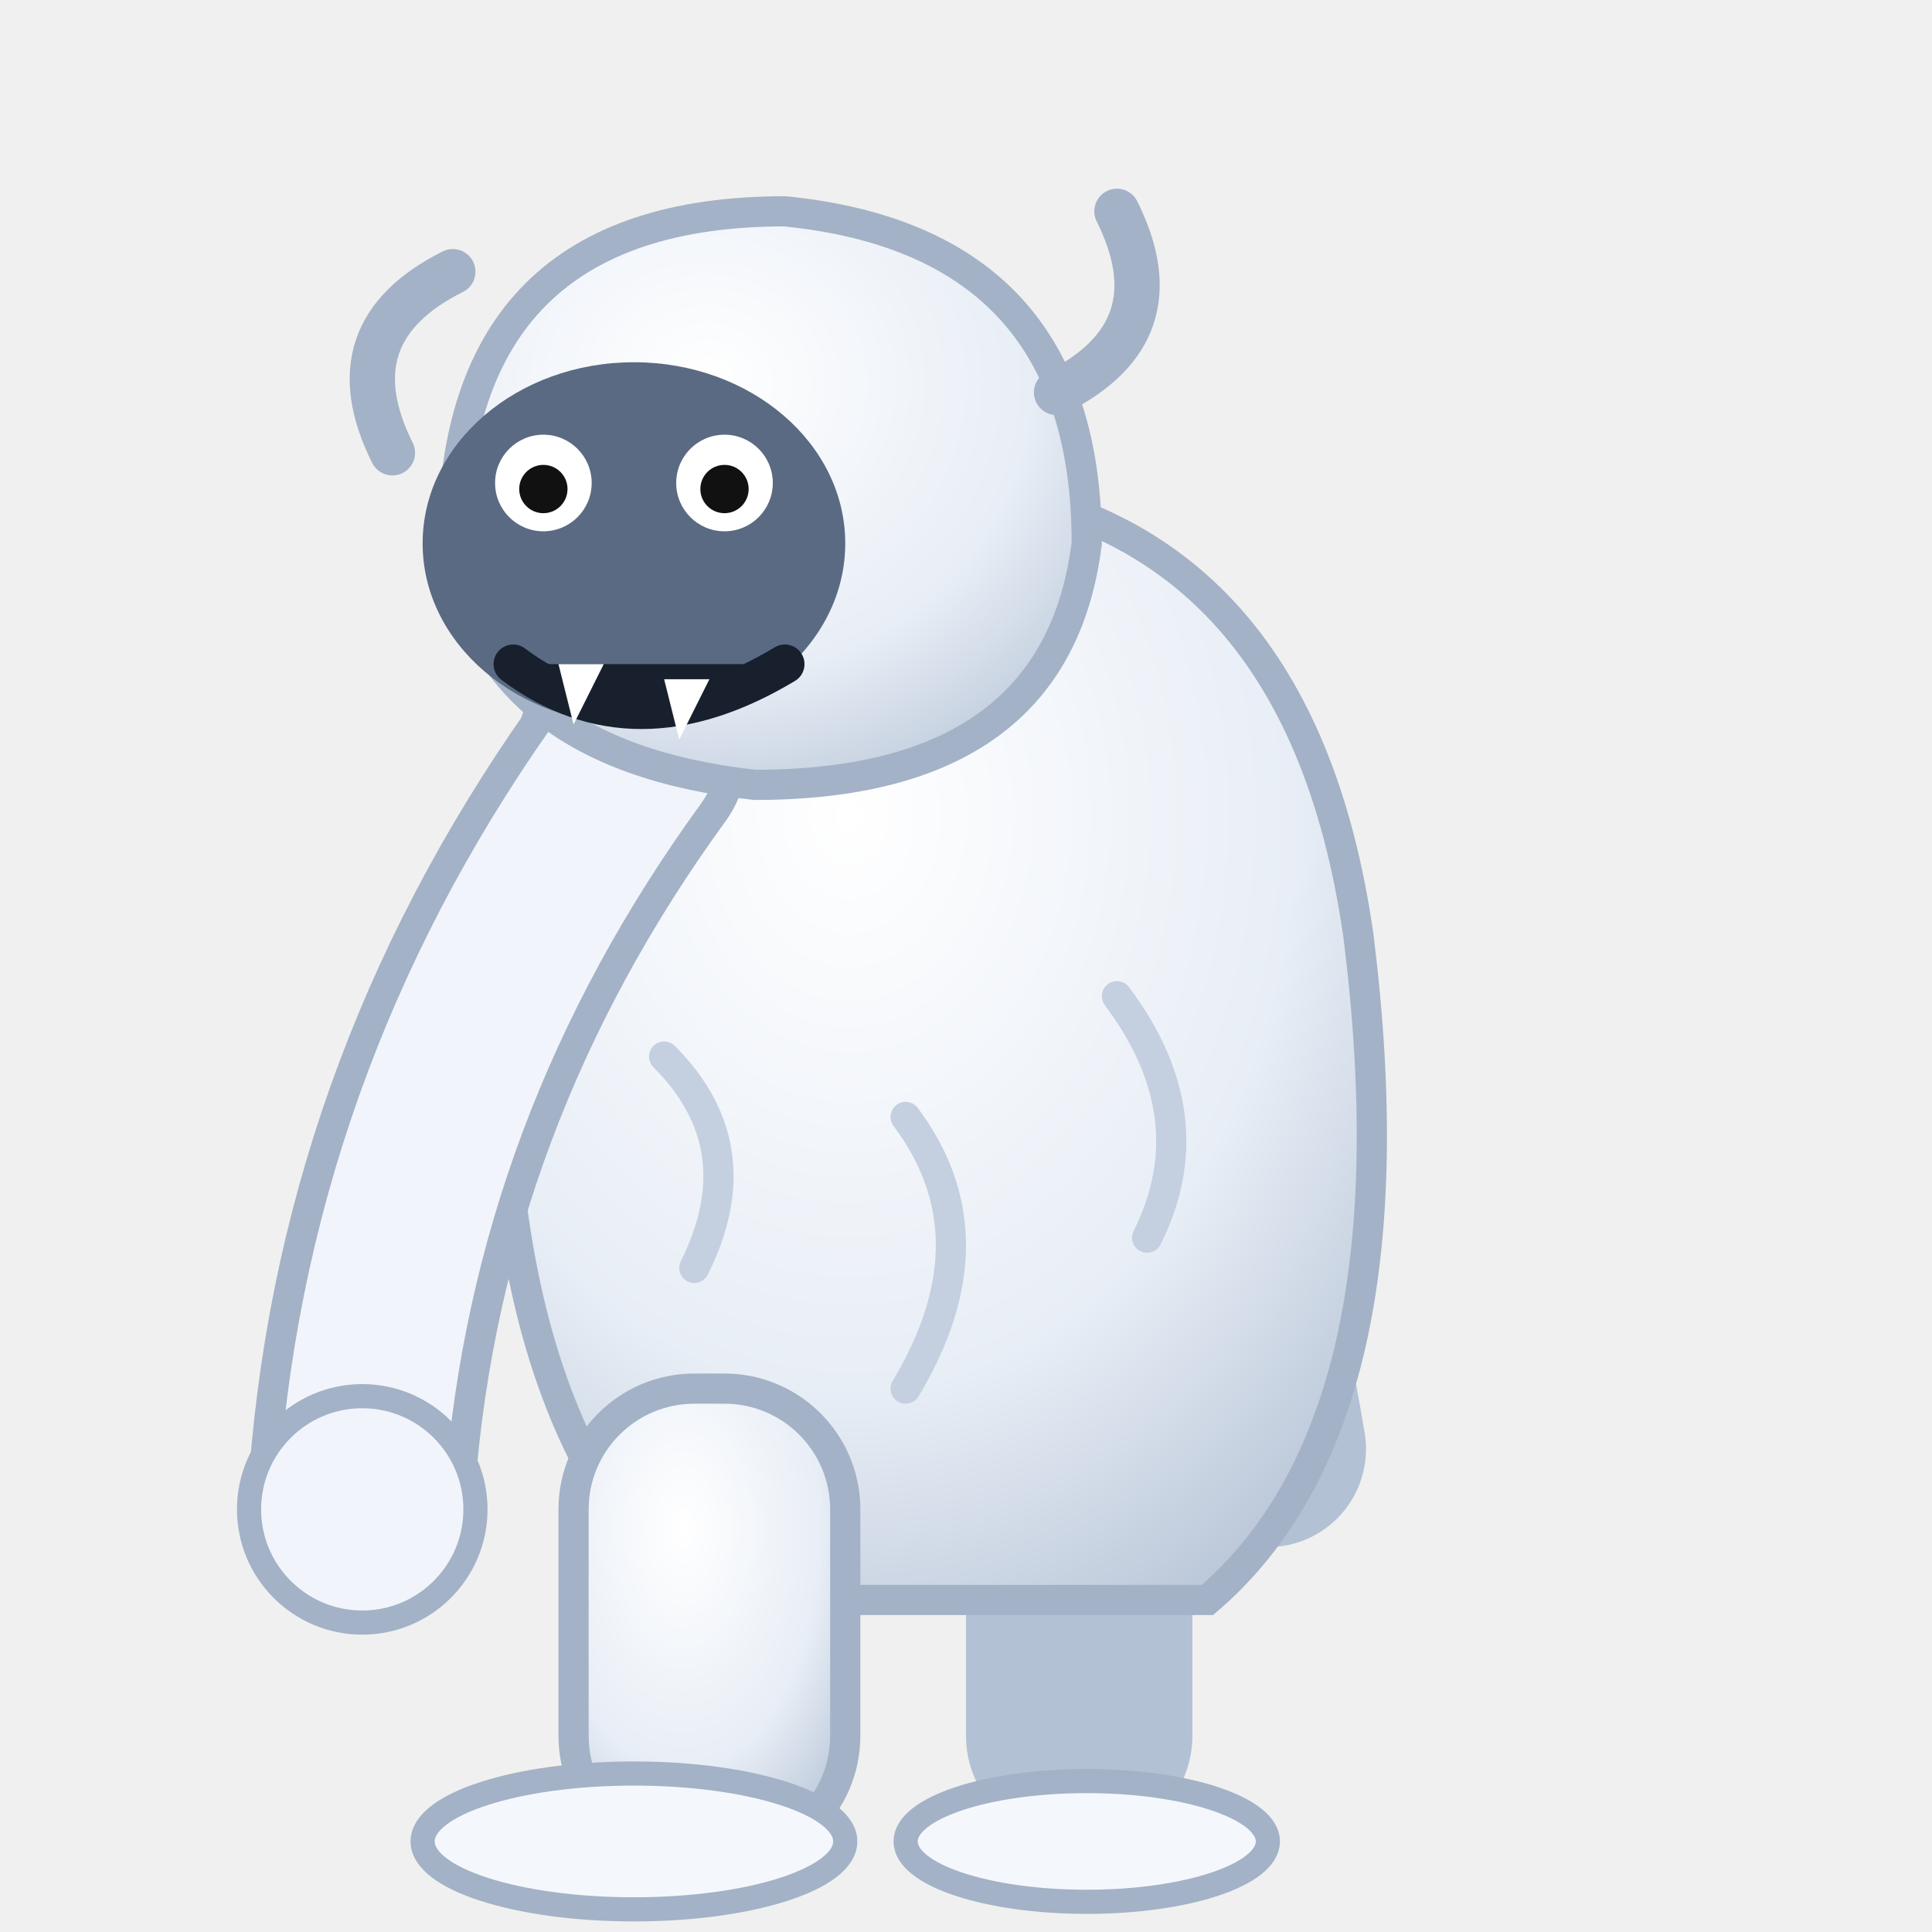
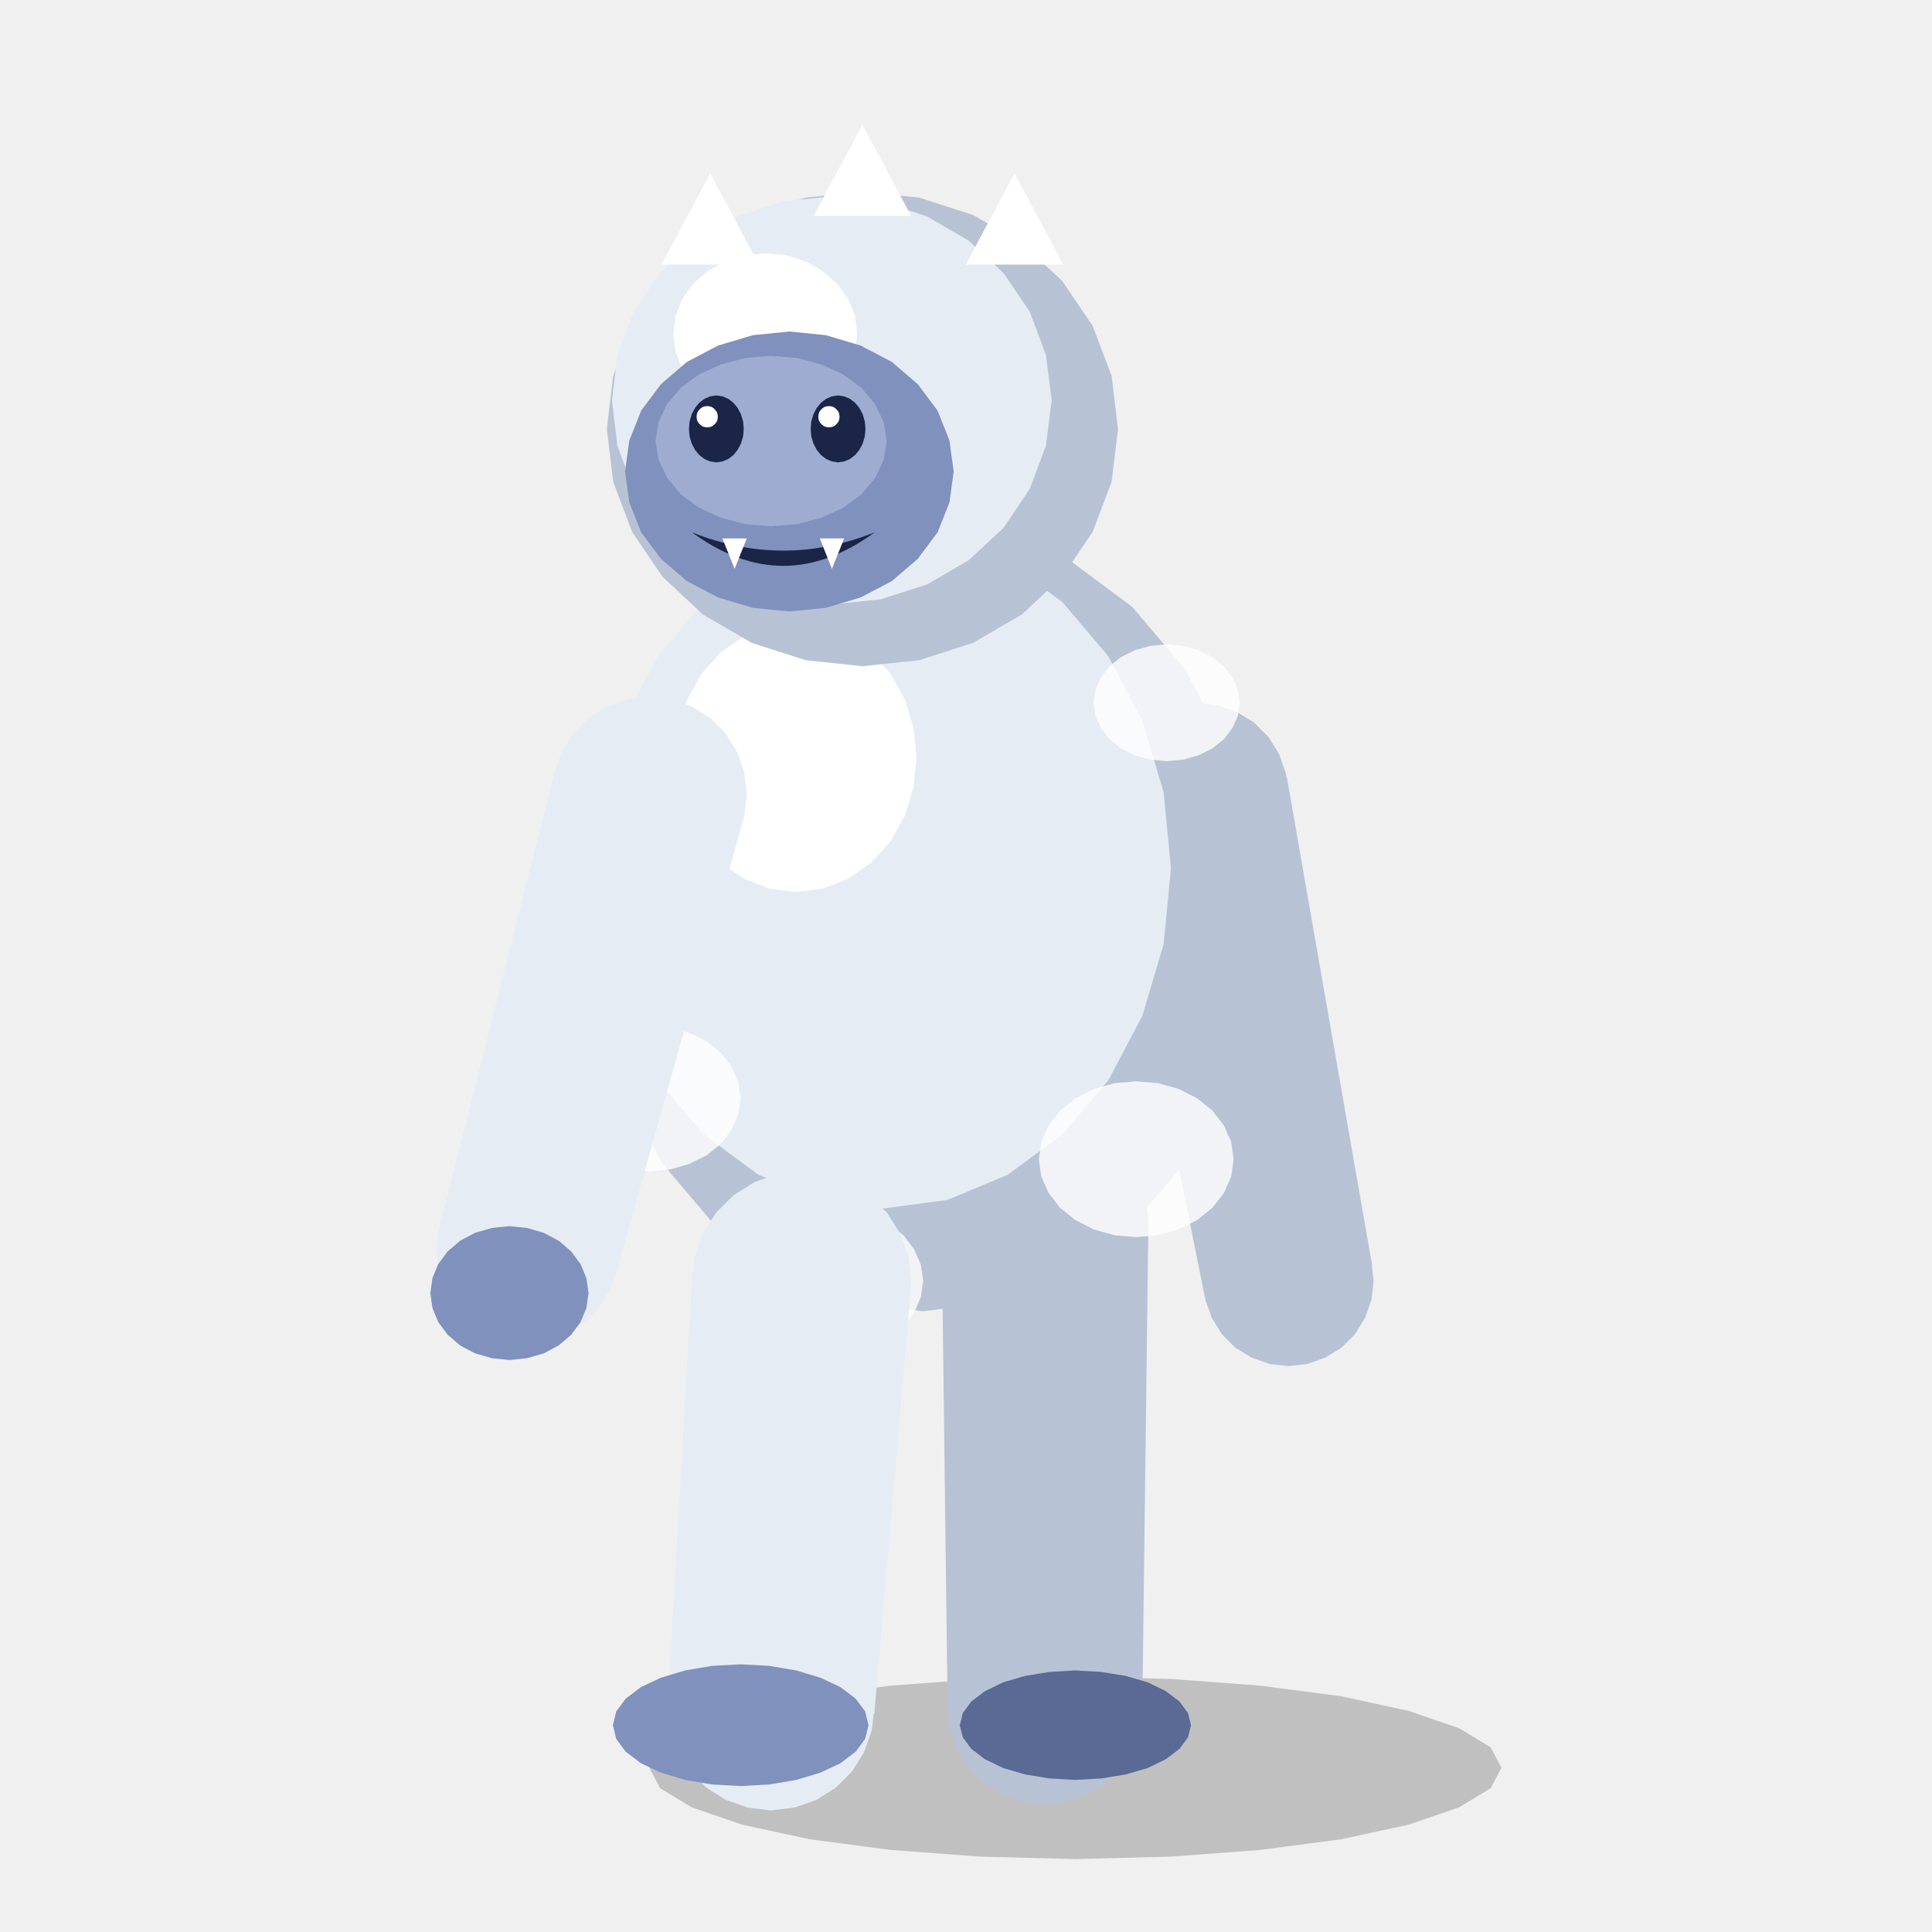
- <svg xmlns="http://www.w3.org/2000/svg" viewBox="0 0 128 128">
-   <defs>
-     <radialGradient id="f" cx="40%" cy="30%" r="85%">
-       <stop offset="0" stop-color="#ffffff" />
-       <stop offset=".6" stop-color="#e8eef6" />
-       <stop offset="1" stop-color="#b3c1d4" />
-     </radialGradient>
-   </defs>
-   <path d="M70 52 Q80 72 84 96" stroke="#b3c1d4" stroke-width="13" fill="none" stroke-linecap="round" />
-   <rect x="64" y="90" width="15" height="32" rx="7" fill="#b3c1d4" />
-   <path d="M34 54 Q38 30 62 32 Q86 34 90 62 Q94 94 80 106 L46 106 Q30 92 34 54Z" fill="url(#f)" stroke="#a3b2c6" stroke-width="2" />
-   <path d="M44 70 Q50 76 46 84 M60 74 Q66 82 60 92 M74 66 Q80 74 76 82" stroke="#c4d0e0" stroke-width="2" fill="none" stroke-linecap="round" />
-   <rect x="38" y="92" width="18" height="31" rx="8" fill="url(#f)" stroke="#a3b2c6" stroke-width="2" />
-   <ellipse cx="42" cy="122" rx="14" ry="4.5" fill="#f4f8fd" stroke="#a3b2c6" stroke-width="1.6" />
-   <ellipse cx="72" cy="122" rx="12" ry="4" fill="#f4f8fd" stroke="#a3b2c6" stroke-width="1.6" />
-   <path d="M42 50 Q26 72 24 98" stroke="#a3b2c6" stroke-width="15" fill="none" stroke-linecap="round" />
-   <path d="M42 50 Q26 72 24 98" stroke="#f1f5fb" stroke-width="11" fill="none" stroke-linecap="round" />
-   <circle cx="24" cy="100" r="7.5" fill="#f1f5fb" stroke="#a3b2c6" stroke-width="1.6" />
-   <path d="M30 36 Q30 14 52 14 Q72 16 72 36 Q70 52 50 52 Q32 50 30 36Z" fill="url(#f)" stroke="#a3b2c6" stroke-width="2" />
-   <path d="M26 30 Q22 22 30 18 M70 26 Q78 22 74 14" stroke="#a3b2c6" stroke-width="3" fill="none" stroke-linecap="round" />
-   <ellipse cx="42" cy="36" rx="14" ry="12" fill="#5a6a82" />
-   <circle cx="36" cy="32" r="3.2" fill="#fff" />
-   <circle cx="36" cy="32.4" r="1.6" fill="#111" />
-   <circle cx="48" cy="32" r="3.2" fill="#fff" />
-   <circle cx="48" cy="32.4" r="1.6" fill="#111" />
-   <path d="M34 44 Q42 50 52 44" stroke="#17202c" stroke-width="2.6" fill="#17202c" stroke-linecap="round" />
-   <path d="M37 44 L38 48 L40 44 M44 45 L45 49 L47 45" fill="#fff" />
+ <svg xmlns="http://www.w3.org/2000/svg" viewBox="0 0 80 80">
+   <g transform="translate(36.97 70.68) scale(1.26)">
+     <path d="M20 2L19.65 2.67L18.61 3.3L16.95 3.87L14.73 4.35L12.07 4.7L9.12 4.92L6 5L2.88 4.92L-0.07 4.7L-2.73 4.35L-4.95 3.87L-6.61 3.3L-7.65 2.67L-8 2L-7.65 1.33L-6.61 0.7L-4.95 0.13L-2.73 -0.35L-0.07 -0.7L2.88 -0.92L6 -1L9.12 -0.92L12.07 -0.7L14.73 -0.35L16.95 0.13L18.61 0.7L19.65 1.33Z" fill="#000000" opacity="0.2" />
+     <path d="M1.6 -16L1.8 0L8.2 0L8.4 -16Z" fill="#b7c3d4" />
+     <path d="M8.4 -16L8.31 -15.24L8.06 -14.52L7.66 -13.88L7.12 -13.34L6.48 -12.94L5.76 -12.69L5 -12.6L4.24 -12.69L3.52 -12.94L2.88 -13.34L2.34 -13.88L1.94 -14.52L1.69 -15.24L1.6 -16L1.69 -16.76L1.94 -17.48L2.34 -18.12L2.88 -18.66L3.52 -19.06L4.24 -19.31L5 -19.4L5.76 -19.31L6.48 -19.06L7.12 -18.66L7.66 -18.12L8.06 -17.48L8.31 -16.76Z" fill="#b7c3d4" />
+     <path d="M8.2 0L8.12 0.71L7.88 1.39L7.5 2L7 2.5L6.39 2.88L5.71 3.12L5 3.2L4.29 3.12L3.61 2.88L3 2.5L2.5 2L2.12 1.39L1.88 0.71L1.8 0L1.88 -0.71L2.12 -1.39L2.5 -2L3 -2.5L3.61 -2.88L4.29 -3.12L5 -3.2L5.71 -3.12L6.39 -2.88L7 -2.5L7.5 -2L7.88 -1.39L8.12 -0.71Z" fill="#b7c3d4" />
+     <path d="M9.8 0.6L9.7 1L9.42 1.38L8.97 1.72L8.37 2.01L7.65 2.22L6.85 2.35L6 2.4L5.15 2.35L4.35 2.22L3.63 2.01L3.03 1.72L2.58 1.38L2.3 1L2.2 0.6L2.3 0.2L2.58 -0.18L3.03 -0.52L3.63 -0.81L4.35 -1.02L5.15 -1.15L6 -1.2L6.85 -1.15L7.65 -1.02L8.37 -0.81L8.97 -0.52L9.42 -0.18L9.7 0.2Z" fill="#5a6a94" />
+     <path d="M7.05 -29.45L10.25 -13.48L15.75 -14.52L12.95 -30.55Z" fill="#b7c3d4" />
+     <path d="M13 -30L12.92 -29.33L12.7 -28.7L12.35 -28.13L11.87 -27.65L11.3 -27.3L10.67 -27.08L10 -27L9.33 -27.08L8.7 -27.3L8.13 -27.65L7.65 -28.13L7.3 -28.7L7.08 -29.33L7 -30L7.08 -30.67L7.3 -31.3L7.65 -31.87L8.13 -32.35L8.7 -32.7L9.33 -32.92L10 -33L10.67 -32.92L11.3 -32.7L11.87 -32.35L12.35 -31.87L12.7 -31.3L12.92 -30.67Z" fill="#b7c3d4" />
+     <path d="M15.8 -14L15.73 -13.38L15.52 -12.79L15.19 -12.25L14.75 -11.81L14.21 -11.48L13.62 -11.27L13 -11.2L12.38 -11.27L11.79 -11.48L11.25 -11.81L10.81 -12.25L10.48 -12.79L10.27 -13.38L10.2 -14L10.27 -14.62L10.48 -15.21L10.81 -15.75L11.25 -16.19L11.79 -16.52L12.38 -16.73L13 -16.8L13.62 -16.73L14.21 -16.52L14.75 -16.19L15.19 -15.75L15.52 -15.21L15.73 -14.62Z" fill="#b7c3d4" />
+     <path d="M12 -26L11.72 -23.11L10.91 -20.36L9.6 -17.89L7.86 -15.84L5.77 -14.29L3.45 -13.33L1 -13L-1.45 -13.33L-3.77 -14.29L-5.86 -15.84L-7.6 -17.89L-8.91 -20.36L-9.72 -23.11L-10 -26L-9.72 -28.89L-8.91 -31.64L-7.6 -34.11L-5.86 -36.16L-3.77 -37.71L-1.45 -38.67L1 -39L3.45 -38.67L5.77 -37.71L7.86 -36.16L9.6 -34.11L10.91 -31.64L11.72 -28.89Z" fill="#b7c3d4" />
+     <path d="M9.14 -27.56L8.9 -25.07L8.2 -22.71L7.08 -20.59L5.58 -18.82L3.78 -17.49L1.79 -16.66L-0.32 -16.38L-2.43 -16.66L-4.42 -17.49L-6.22 -18.82L-7.72 -20.59L-8.84 -22.71L-9.54 -25.07L-9.78 -27.56L-9.54 -30.05L-8.84 -32.41L-7.72 -34.53L-6.22 -36.3L-4.42 -37.63L-2.43 -38.46L-0.32 -38.74L1.79 -38.46L3.78 -37.63L5.58 -36.3L7.08 -34.53L8.2 -32.41L8.9 -30.05Z" fill="#e6ecf4" />
+     <path d="M0.78 -31.2L0.68 -30.22L0.39 -29.28L-0.08 -28.44L-0.71 -27.74L-1.46 -27.22L-2.3 -26.89L-3.18 -26.78L-4.06 -26.89L-4.9 -27.22L-5.65 -27.74L-6.28 -28.44L-6.75 -29.28L-7.04 -30.22L-7.14 -31.2L-7.04 -32.18L-6.75 -33.12L-6.28 -33.96L-5.65 -34.66L-4.9 -35.18L-4.06 -35.51L-3.18 -35.62L-2.3 -35.51L-1.46 -35.18L-0.71 -34.66L-0.08 -33.96L0.39 -33.12L0.68 -32.18Z" fill="#ffffff" />
+     <path d="M-5 -20L-5.08 -19.47L-5.3 -18.96L-5.65 -18.5L-6.13 -18.12L-6.7 -17.84L-7.33 -17.66L-8 -17.6L-8.67 -17.66L-9.3 -17.84L-9.87 -18.12L-10.35 -18.5L-10.7 -18.96L-10.92 -19.47L-11 -20L-10.92 -20.53L-10.7 -21.04L-10.35 -21.5L-9.87 -21.88L-9.3 -22.16L-8.67 -22.34L-8 -22.4L-7.33 -22.34L-6.7 -22.16L-6.13 -21.88L-5.65 -21.5L-5.3 -21.04L-5.08 -20.53Z" fill="#ffffff" opacity="0.8" />
+     <path d="M-3.4 -31L-3.47 -30.54L-3.66 -30.1L-3.97 -29.7L-4.38 -29.37L-4.87 -29.13L-5.42 -28.97L-6 -28.92L-6.58 -28.97L-7.13 -29.13L-7.62 -29.37L-8.03 -29.7L-8.34 -30.1L-8.53 -30.54L-8.6 -31L-8.53 -31.46L-8.34 -31.9L-8.03 -32.3L-7.62 -32.63L-7.13 -32.87L-6.58 -33.03L-6 -33.08L-5.42 -33.03L-4.87 -32.87L-4.38 -32.63L-3.97 -32.3L-3.66 -31.9L-3.47 -31.46Z" fill="#ffffff" opacity="0.8" />
+     <path d="M11.2 -18L11.12 -17.43L10.88 -16.89L10.5 -16.4L10 -16L9.39 -15.69L8.71 -15.5L8 -15.44L7.29 -15.5L6.61 -15.69L6 -16L5.5 -16.4L5.12 -16.89L4.88 -17.43L4.8 -18L4.88 -18.57L5.12 -19.11L5.5 -19.6L6 -20L6.61 -20.31L7.29 -20.5L8 -20.56L8.71 -20.5L9.39 -20.31L10 -20L10.5 -19.6L10.88 -19.11L11.12 -18.57Z" fill="#ffffff" opacity="0.8" />
+     <path d="M11.4 -33L11.34 -32.57L11.16 -32.17L10.88 -31.8L10.5 -31.5L10.04 -31.27L9.53 -31.13L9 -31.08L8.47 -31.13L7.96 -31.27L7.5 -31.5L7.12 -31.8L6.84 -32.17L6.66 -32.57L6.6 -33L6.66 -33.43L6.84 -33.83L7.12 -34.2L7.5 -34.5L7.96 -34.73L8.47 -34.87L9 -34.92L9.53 -34.87L10.04 -34.73L10.5 -34.5L10.88 -34.2L11.16 -33.83L11.34 -33.43Z" fill="#ffffff" opacity="0.8" />
+     <path d="M1 -14L0.92 -13.47L0.7 -12.96L0.35 -12.5L-0.13 -12.12L-0.7 -11.84L-1.33 -11.66L-2 -11.6L-2.67 -11.66L-3.3 -11.84L-3.87 -12.12L-4.35 -12.5L-4.7 -12.96L-4.92 -13.47L-5 -14L-4.92 -14.53L-4.7 -15.04L-4.35 -15.5L-3.87 -15.88L-3.3 -16.16L-2.67 -16.34L-2 -16.4L-1.33 -16.34L-0.7 -16.16L-0.13 -15.88L0.35 -15.5L0.7 -15.04L0.92 -14.53Z" fill="#ffffff" opacity="0.8" />
+     <path d="M-6.59 -14.26L-7.39 -0.24L-0.61 0.24L0.59 -13.74Z" fill="#e6ecf4" />
+     <path d="M0.6 -14L0.51 -13.2L0.24 -12.44L-0.19 -11.76L-0.76 -11.19L-1.44 -10.76L-2.2 -10.49L-3 -10.4L-3.8 -10.49L-4.56 -10.76L-5.24 -11.19L-5.81 -11.76L-6.24 -12.44L-6.51 -13.2L-6.6 -14L-6.51 -14.8L-6.24 -15.56L-5.81 -16.24L-5.24 -16.81L-4.56 -17.24L-3.8 -17.51L-3 -17.6L-2.2 -17.51L-1.44 -17.24L-0.76 -16.81L-0.19 -16.24L0.24 -15.56L0.51 -14.8Z" fill="#e6ecf4" />
+     <path d="M-0.6 0L-0.69 0.76L-0.94 1.48L-1.34 2.12L-1.88 2.66L-2.52 3.06L-3.24 3.31L-4 3.4L-4.76 3.31L-5.48 3.06L-6.12 2.66L-6.66 2.12L-7.06 1.48L-7.31 0.76L-7.4 0L-7.31 -0.76L-7.06 -1.48L-6.66 -2.12L-6.12 -2.66L-5.48 -3.06L-4.76 -3.31L-4 -3.4L-3.24 -3.31L-2.52 -3.06L-1.88 -2.66L-1.34 -2.12L-0.94 -1.48L-0.69 -0.76Z" fill="#e6ecf4" />
+     <path d="M-0.8 0.6L-0.91 1.05L-1.22 1.47L-1.72 1.85L-2.38 2.16L-3.18 2.4L-4.07 2.55L-5 2.6L-5.93 2.55L-6.82 2.4L-7.62 2.16L-8.28 1.85L-8.78 1.47L-9.09 1.05L-9.2 0.6L-9.09 0.15L-8.78 -0.27L-8.28 -0.65L-7.62 -0.96L-6.82 -1.2L-5.93 -1.35L-5 -1.4L-4.07 -1.35L-3.18 -1.2L-2.38 -0.96L-1.72 -0.65L-1.22 -0.27L-0.91 0.15Z" fill="#7f91bc" />
+     <path d="M-11.09 -30.82L-14.9 -15.77L-9.1 -14.23L-4.91 -29.18Z" fill="#e6ecf4" />
+     <path d="M-4.8 -30L-4.88 -29.29L-5.12 -28.61L-5.5 -28L-6 -27.5L-6.61 -27.12L-7.29 -26.88L-8 -26.8L-8.71 -26.88L-9.39 -27.12L-10 -27.5L-10.5 -28L-10.88 -28.61L-11.12 -29.29L-11.2 -30L-11.12 -30.71L-10.88 -31.39L-10.5 -32L-10 -32.5L-9.39 -32.88L-8.71 -33.12L-8 -33.2L-7.29 -33.12L-6.61 -32.88L-6 -32.5L-5.5 -32L-5.12 -31.39L-4.88 -30.71Z" fill="#e6ecf4" />
+     <path d="M-9 -15L-9.08 -14.33L-9.3 -13.7L-9.65 -13.13L-10.13 -12.65L-10.7 -12.3L-11.33 -12.08L-12 -12L-12.67 -12.08L-13.3 -12.3L-13.87 -12.65L-14.35 -13.13L-14.7 -13.7L-14.92 -14.33L-15 -15L-14.92 -15.67L-14.7 -16.3L-14.35 -16.87L-13.87 -17.35L-13.3 -17.7L-12.67 -17.92L-12 -18L-11.33 -17.92L-10.7 -17.7L-10.13 -17.35L-9.65 -16.87L-9.3 -16.3L-9.08 -15.67Z" fill="#e6ecf4" />
+     <path d="M-10 -13.6L-10.07 -13.11L-10.26 -12.65L-10.57 -12.23L-10.98 -11.88L-11.47 -11.62L-12.02 -11.46L-12.6 -11.4L-13.18 -11.46L-13.73 -11.62L-14.22 -11.88L-14.63 -12.23L-14.94 -12.65L-15.13 -13.11L-15.2 -13.6L-15.13 -14.09L-14.94 -14.55L-14.63 -14.97L-14.22 -15.32L-13.73 -15.58L-13.18 -15.74L-12.6 -15.8L-12.02 -15.74L-11.47 -15.58L-10.98 -15.32L-10.57 -14.97L-10.26 -14.55L-10.07 -14.09Z" fill="#7f91bc" />
+     <path d="M7.4 -42L7.19 -40.26L6.57 -38.62L5.57 -37.14L4.24 -35.9L2.64 -34.97L0.87 -34.4L-1 -34.2L-2.87 -34.4L-4.64 -34.97L-6.24 -35.9L-7.57 -37.14L-8.57 -38.62L-9.19 -40.26L-9.4 -42L-9.19 -43.74L-8.57 -45.38L-7.57 -46.86L-6.24 -48.1L-4.64 -49.03L-2.87 -49.6L-1 -49.8L0.87 -49.6L2.64 -49.03L4.24 -48.1L5.57 -46.86L6.57 -45.38L7.19 -43.74Z" fill="#b7c3d4" />
+     <path d="M5.22 -42.94L5.03 -41.44L4.5 -40.03L3.64 -38.75L2.5 -37.69L1.13 -36.89L-0.4 -36.4L-2.01 -36.23L-3.62 -36.4L-5.14 -36.89L-6.51 -37.69L-7.66 -38.75L-8.52 -40.03L-9.05 -41.44L-9.23 -42.94L-9.05 -44.43L-8.52 -45.85L-7.66 -47.12L-6.51 -48.18L-5.14 -48.98L-3.62 -49.48L-2.01 -49.64L-0.4 -49.48L1.13 -48.98L2.5 -48.18L3.64 -47.12L4.5 -45.85L5.03 -44.43Z" fill="#e6ecf4" />
+     <path d="M-1.17 -45.12L-1.24 -44.53L-1.47 -43.97L-1.83 -43.47L-2.31 -43.05L-2.88 -42.73L-3.52 -42.53L-4.19 -42.47L-4.86 -42.53L-5.5 -42.73L-6.08 -43.05L-6.56 -43.47L-6.92 -43.97L-7.14 -44.53L-7.22 -45.12L-7.14 -45.71L-6.92 -46.27L-6.56 -46.77L-6.08 -47.19L-5.5 -47.51L-4.86 -47.71L-4.19 -47.77L-3.52 -47.71L-2.88 -47.51L-2.31 -47.19L-1.83 -46.77L-1.47 -46.27L-1.24 -45.71Z" fill="#ffffff" />
+     <path d="M2 -40.6L1.86 -39.58L1.47 -38.6L0.82 -37.73L-0.03 -37L-1.06 -36.46L-2.2 -36.12L-3.4 -36L-4.6 -36.12L-5.74 -36.46L-6.77 -37L-7.62 -37.73L-8.27 -38.6L-8.66 -39.58L-8.8 -40.6L-8.66 -41.62L-8.27 -42.6L-7.62 -43.47L-6.77 -44.2L-5.74 -44.74L-4.6 -45.08L-3.4 -45.2L-2.2 -45.08L-1.06 -44.74L-0.03 -44.2L0.82 -43.47L1.47 -42.6L1.86 -41.62Z" fill="#7f91bc" />
+     <path d="M-0.2 -41.6L-0.3 -40.98L-0.58 -40.39L-1.03 -39.85L-1.63 -39.41L-2.35 -39.08L-3.15 -38.87L-4 -38.8L-4.85 -38.87L-5.65 -39.08L-6.37 -39.41L-6.97 -39.85L-7.42 -40.39L-7.7 -40.98L-7.8 -41.6L-7.7 -42.22L-7.42 -42.81L-6.97 -43.35L-6.37 -43.79L-5.65 -44.12L-4.85 -44.33L-4 -44.4L-3.15 -44.33L-2.35 -44.12L-1.63 -43.79L-1.03 -43.35L-0.58 -42.81L-0.3 -42.22Z" fill="#a9b8d8" opacity="0.7" />
+     <path d="M-4.9 -42L-4.92 -41.76L-4.99 -41.52L-5.1 -41.31L-5.24 -41.14L-5.41 -41.01L-5.6 -40.93L-5.8 -40.9L-6 -40.93L-6.19 -41.01L-6.36 -41.14L-6.5 -41.31L-6.61 -41.52L-6.68 -41.76L-6.7 -42L-6.68 -42.24L-6.61 -42.48L-6.5 -42.69L-6.36 -42.86L-6.19 -42.99L-6 -43.07L-5.8 -43.1L-5.6 -43.07L-5.41 -42.99L-5.24 -42.86L-5.1 -42.69L-4.99 -42.48L-4.92 -42.24Z" fill="#1b2547" />
+     <path d="M-5.75 -42.4L-5.76 -42.32L-5.78 -42.25L-5.83 -42.18L-5.88 -42.13L-5.95 -42.08L-6.02 -42.06L-6.1 -42.05L-6.18 -42.06L-6.25 -42.08L-6.32 -42.13L-6.37 -42.18L-6.42 -42.25L-6.44 -42.32L-6.45 -42.4L-6.44 -42.48L-6.42 -42.55L-6.37 -42.62L-6.32 -42.67L-6.25 -42.72L-6.18 -42.74L-6.1 -42.75L-6.02 -42.74L-5.95 -42.72L-5.88 -42.67L-5.83 -42.62L-5.78 -42.55L-5.76 -42.48Z" fill="#ffffff" />
+     <path d="M-0.9 -42L-0.92 -41.76L-0.99 -41.52L-1.1 -41.31L-1.24 -41.14L-1.41 -41.01L-1.6 -40.93L-1.8 -40.9L-2 -40.93L-2.19 -41.01L-2.36 -41.14L-2.5 -41.31L-2.61 -41.52L-2.68 -41.76L-2.7 -42L-2.68 -42.24L-2.61 -42.48L-2.5 -42.69L-2.36 -42.86L-2.19 -42.99L-2 -43.07L-1.8 -43.1L-1.6 -43.07L-1.41 -42.99L-1.24 -42.86L-1.1 -42.69L-0.99 -42.48L-0.92 -42.24Z" fill="#1b2547" />
+     <path d="M-1.75 -42.4L-1.76 -42.32L-1.78 -42.25L-1.83 -42.18L-1.88 -42.13L-1.95 -42.08L-2.02 -42.06L-2.1 -42.05L-2.18 -42.06L-2.25 -42.08L-2.32 -42.13L-2.37 -42.18L-2.42 -42.25L-2.44 -42.32L-2.45 -42.4L-2.44 -42.48L-2.42 -42.55L-2.37 -42.62L-2.32 -42.67L-2.25 -42.72L-2.18 -42.74L-2.1 -42.75L-2.02 -42.74L-1.95 -42.72L-1.88 -42.67L-1.83 -42.62L-1.78 -42.55L-1.76 -42.48Z" fill="#ffffff" />
+     <path d="M-6.6 -38.6Q-3.6 -36.4 -0.6 -38.6Q-3.6 -37.4 -6.6 -38.6Z" fill="#1b2547" />
+     <path d="M-5.6 -38.4L-4.8 -38.4L-5.2 -37.4Z" fill="#ffffff" />
+     <path d="M-2.4 -38.4L-1.6 -38.4L-2 -37.4Z" fill="#ffffff" />
+     <path d="M-7.6 -47.4L-4.4 -47.4L-6 -50.4Z" fill="#ffffff" />
+     <path d="M-2.6 -49L0.6 -49L-1 -52Z" fill="#ffffff" />
+     <path d="M2.4 -47.4L5.6 -47.4L4 -50.4Z" fill="#ffffff" />
+     <circle cx="-9" cy="-39" r="1.2" fill="#ffffff" opacity="0">
+       <animate attributeName="opacity" values="0;.8;0" dur="3s" repeatCount="indefinite" />
+       <animateTransform attributeName="transform" type="translate" values="0 0;-5 -3" dur="3s" repeatCount="indefinite" />
+     </circle>
+   </g>
</svg>
